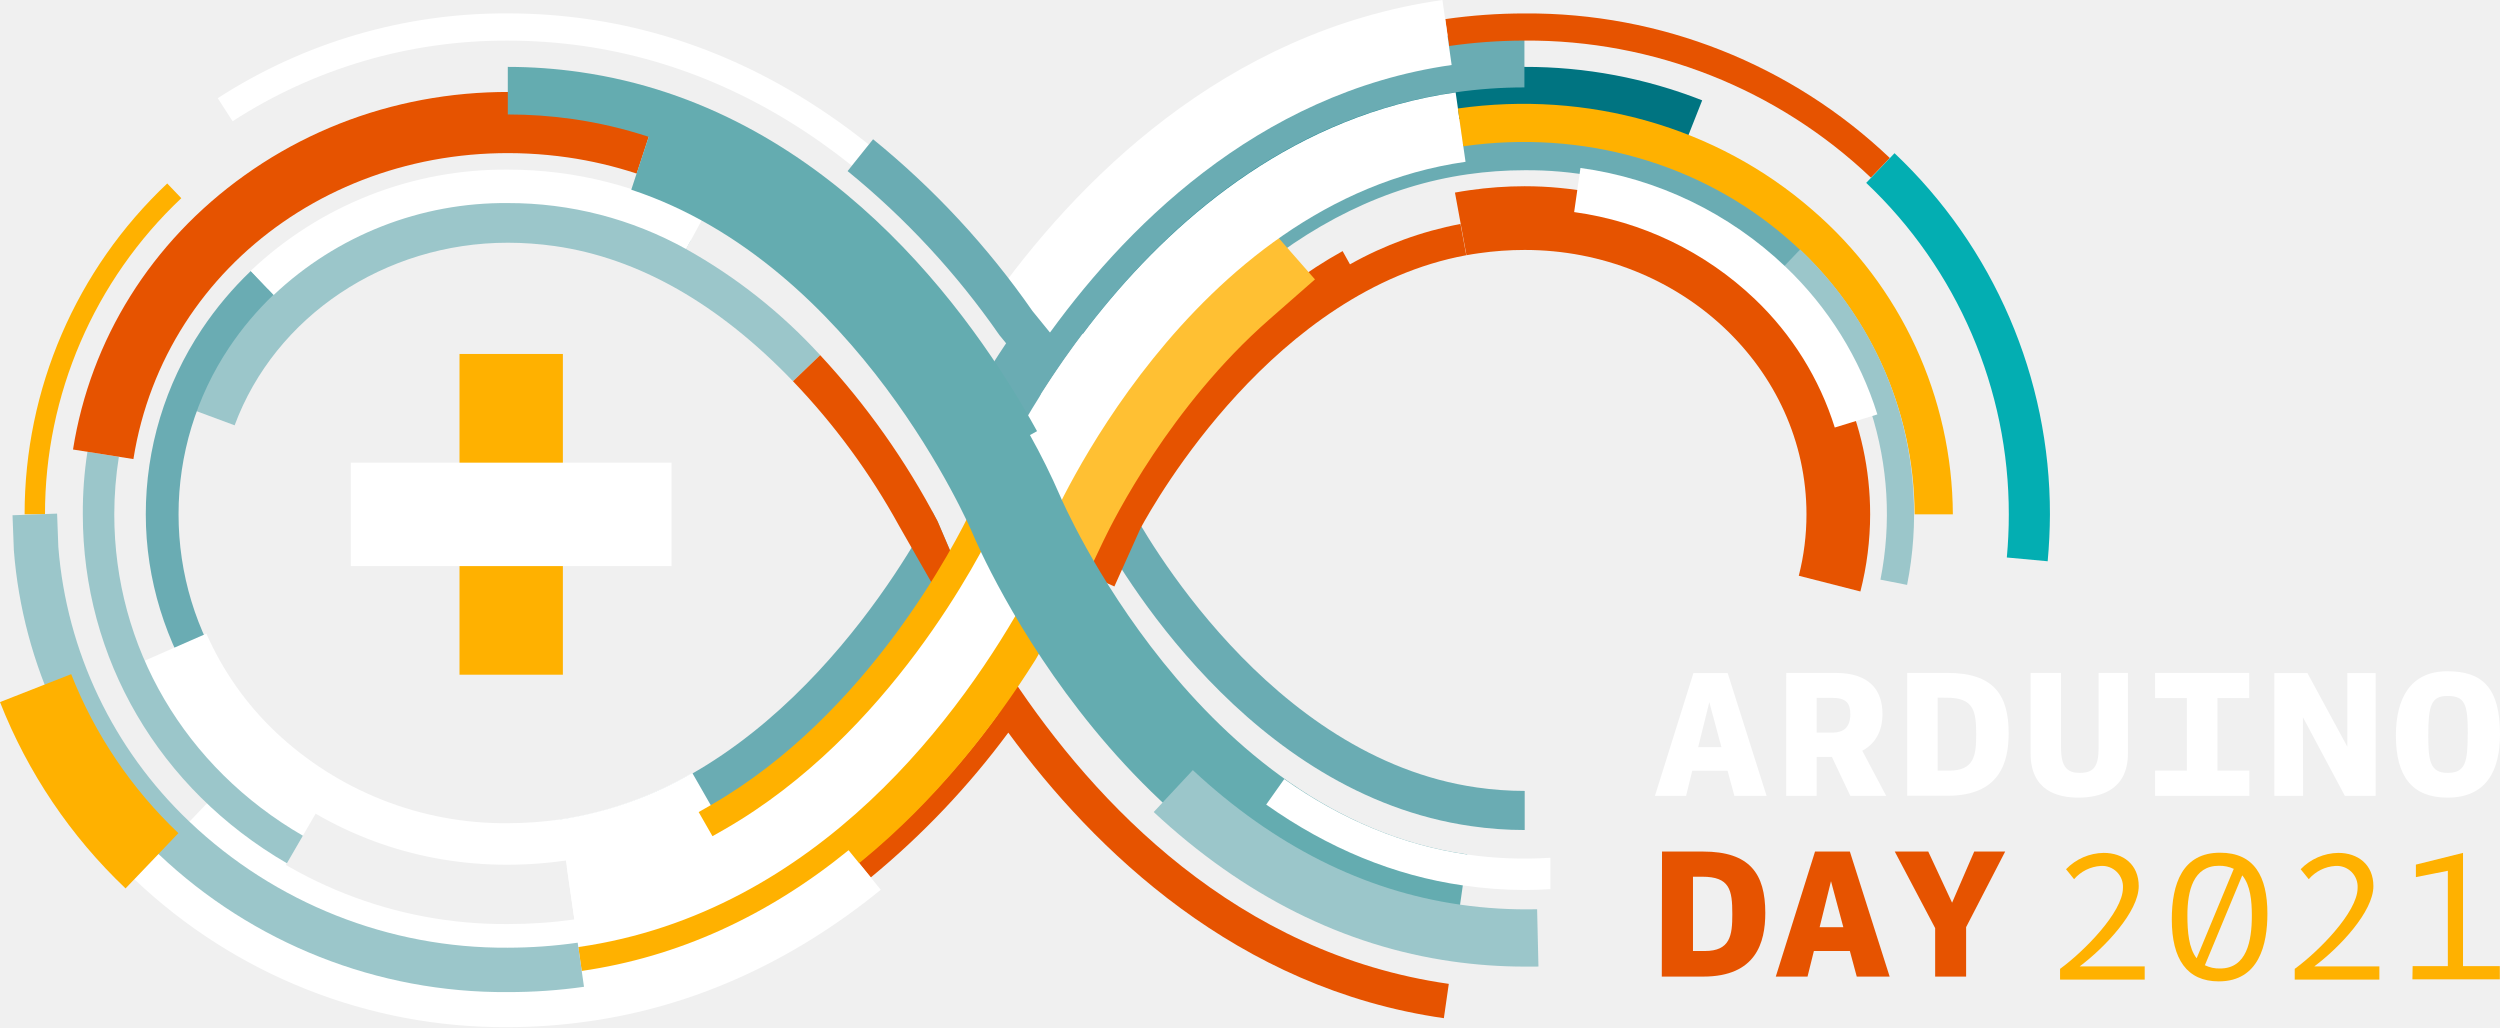
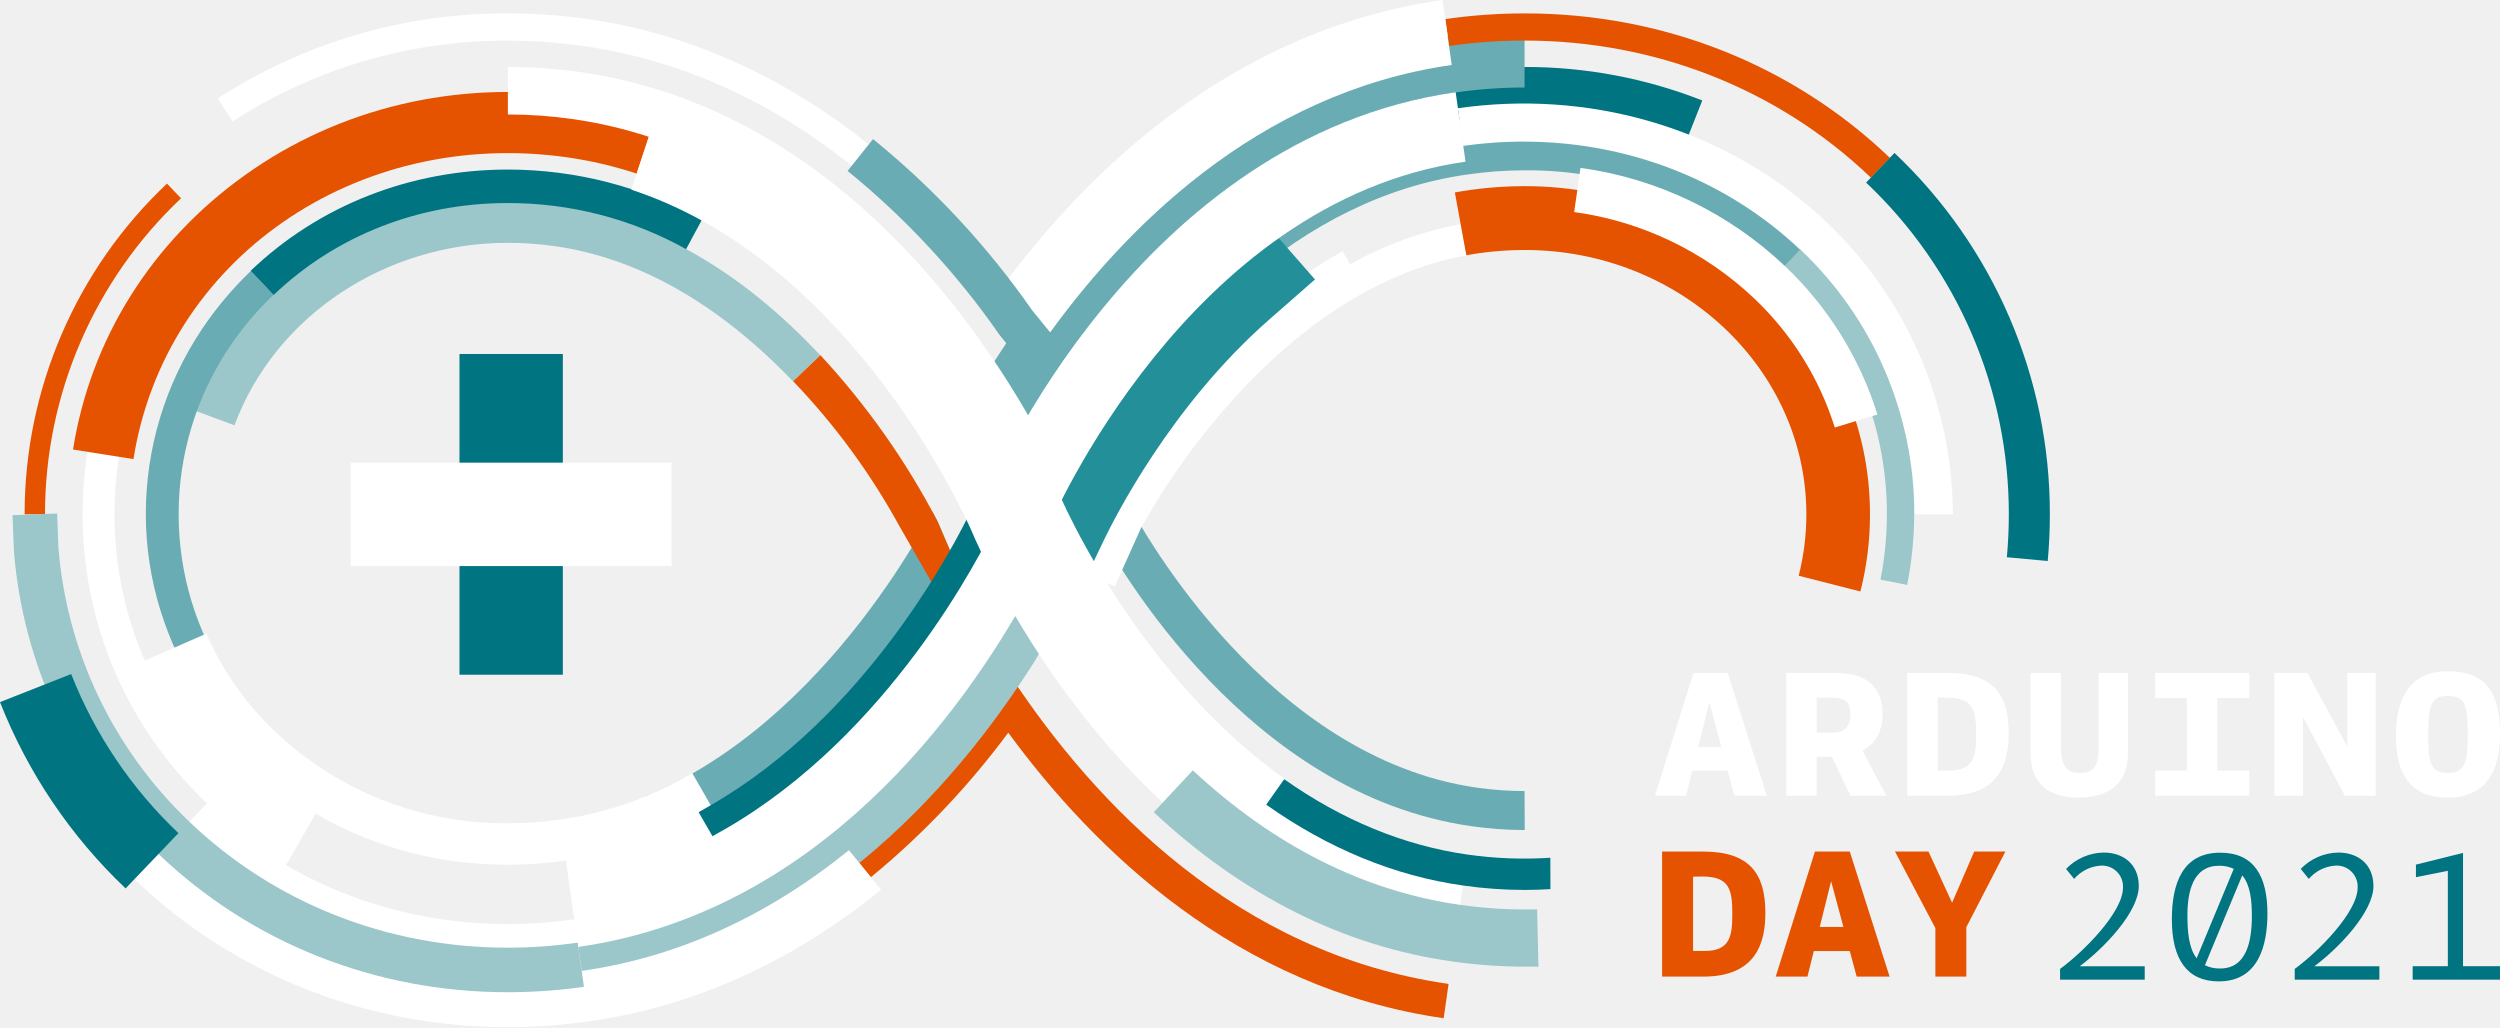
- <svg xmlns="http://www.w3.org/2000/svg" id="Capa_1" data-name="Capa 1" viewBox="0 0 543.42 223.27">
+ <svg xmlns="http://www.w3.org/2000/svg" id="Capa_1" data-name="Capa 1" viewBox="0 0 597.14 245.35">
  <defs>
-     <style>.cls-1{fill:#fff;}.cls-2{fill:#e65300;}.cls-3{fill:#ffb100;}.cls-4{fill:#6aacb3;}.cls-5{fill:#9bc6ca;}.cls-6{fill:#ffc033;}.cls-7{fill:#007481;}.cls-8{fill:#64acb0;}.cls-9{fill:#03aeb2;}</style>
+     <style>.cls-1{fill:#fff;}.cls-2{fill:#e65300;}.cls-3{fill:#9bc6ca;}.cls-4{fill:#6aacb3;}.cls-5{fill:#228f99;}.cls-6{fill:#007481;}</style>
  </defs>
-   <path class="cls-1" d="M359.73,173l8.37-26.7h7.44L384,173h-7l-1.48-5.46h-7.68L366.5,173Zm11.82-20.37-2.42,9.77h5.05Z" />
-   <path class="cls-1" d="M388.27,146.27H399c7.4,0,10.19,3.78,10.19,8.92,0,3.65-1.48,6.44-4.39,8L410,173h-7.8l-4-8.46h-3.32V173h-6.62Zm13.93,9c0-2.39-.87-3.58-3.95-3.58h-3.36v7.56h3.49C400.68,159.21,402.2,158.18,402.2,155.23Z" />
-   <path class="cls-1" d="M414.56,146.27h8.75c10,0,13.31,4.73,13.31,13.11,0,6.32-1.93,13.59-13.27,13.59h-8.79Zm6.62,5.38v15.86h2.5c5.47,0,5.88-3.33,5.88-7.85,0-5.21-.54-8-6.45-8Z" />
-   <path class="cls-1" d="M456.17,146.27h6.37v17.54c0,7.89-6,9.57-10.76,9.57-4.56,0-10.39-1.52-10.39-9.61v-17.5H448v16.27c0,4.43,1.56,5.46,4.07,5.46,3,0,4.1-1.36,4.1-5.42Z" />
-   <path class="cls-1" d="M468.45,167.51h6.9V151.74h-6.9v-5.47h20.46v5.47H482v15.77h6.94V173H468.45Z" />
-   <path class="cls-1" d="M500.62,173h-6.25v-26.7h7.19l8.67,16v-16h6.16V173H509.7l-9.12-17.09Z" />
-   <path class="cls-1" d="M543.42,159.62c0,7.72-2.84,13.76-11.42,13.76-7.68,0-11.21-4.64-11.21-13.47,0-8,3.08-14,11.17-14C539.56,145.9,543.42,149.44,543.42,159.62Zm-7,0c0-6.53-.54-8.34-4.44-8.34-3.53,0-4.15,2.1-4.15,8.63,0,5.38.37,8.09,4.19,8.09S536.4,165.78,536.4,159.62Z" />
-   <path class="cls-2" d="M216.81,155.43a173.89,173.89,0,0,1-30.14,32.06l2.62,3.23a177.39,177.39,0,0,0,29.88-31.47c18.65,25.45,49.69,55.65,94.68,62.07l1.07-7.46c-46-6.57-76.79-39.08-95.1-66.76C219,145.8,216.81,155.43,216.81,155.43Z" />
-   <path class="cls-3" d="M126.94,214.46l-1.37-9.59c44.67-6.38,74.23-39.62,91.17-66.42.52-.9,5.08-8.81,6.83-12.13l8.58,4.51c-1.93,3.68-6.85,12.2-7.06,12.56l-.1.16C207,172.09,175.32,207.56,126.94,214.46Z" />
-   <path class="cls-1" d="M110.36,223.27a116.63,116.63,0,0,1-81.15-32.16l7.66-8a105.58,105.58,0,0,0,73.48,29.09,113.32,113.32,0,0,0,16.1-1.15c20.73-3,40.25-11.79,58-26.24l7,8.6C172.11,209.13,150.76,218.76,128,222A125.07,125.07,0,0,1,110.36,223.27Z" />
-   <path class="cls-4" d="M331.42,180.42a80.83,80.83,0,0,1-11.6-.84c-48.37-6.9-76.67-56-81.85-65.79l7.48-4c3,5.6,30.32,54.92,75.57,61.38a72.87,72.87,0,0,0,10.4.75Z" />
-   <path class="cls-2" d="M293.44,57.46l-1.6-2.88C260.05,72.2,241.43,106.7,238,113.44l-3.37,6.86-3.56-1.75-1.47,3.26,12.63,5.67,5.67-12.62c3.33-6.17,29.19-51.71,70.82-59.38l-1.26-6.8A79.21,79.21,0,0,0,293.44,57.46Z" />
-   <path class="cls-5" d="M149.12,54.13l1-1.83a85.45,85.45,0,0,0-28-9.41,84.55,84.55,0,0,0-11.73-.83C79.21,42.06,51.31,60.82,41,88.74l10,3.71c8.8-23.74,32.66-39.69,59.39-39.69a73.61,73.61,0,0,1,10.22.73c18.12,2.59,35.54,12.48,51.76,29.38l5.91-5.67A116.36,116.36,0,0,0,149.12,54.13Z" />
-   <path class="cls-4" d="M76,179.12C49.06,166.63,31.69,140.2,31.69,111.8A72.29,72.29,0,0,1,43.87,71.58,75.66,75.66,0,0,1,54.51,58.91l4.94,5.16a68.43,68.43,0,0,0-9.64,11.47,65.15,65.15,0,0,0-11,36.26c0,26,15.37,49.35,40.12,60.85Z" />
-   <path class="cls-4" d="M206.89,120.56l-3.09-7.22c-.28-.56-.67-1.3-1.15-2.18-5.41,10.26-33.92,60.36-80.79,67.05-3.83.55-7.77,1.8-11.51,1.8a73.17,73.17,0,0,1-31.11-6.83l-3.58,6.55a81.82,81.82,0,0,0,34.7,7.62,89.69,89.69,0,0,0,12.58-.91c45.22-6.46,73.77-47.82,84.28-66Z" />
-   <path class="cls-2" d="M210.47,119l-3.58,1.53-3.09-7.22A166.45,166.45,0,0,0,178.28,77.2l-5.91,5.67a149.13,149.13,0,0,1,23.08,31.46l10.86,19L215.6,128Z" />
-   <path class="cls-4" d="M269.33,62.09l-4.57-5.2C281.21,42.44,299.12,33.75,318,31.06a94.61,94.61,0,0,1,13.41-1A87,87,0,0,1,392,54l-4.78,5a80.15,80.15,0,0,0-55.79-22,88.18,88.18,0,0,0-12.43.89C301.45,40.41,284.75,48.54,269.33,62.09Z" />
-   <path class="cls-6" d="M234.16,129.52l-24-11.42,5.71-12c3.71-7.8,17.73-34.92,42.42-56.59l10-8.78,17.54,20-10,8.77c-21.41,18.79-33.7,43.31-35.95,48Z" />
-   <path class="cls-1" d="M59.49,64.12l-5-5.25a80.36,80.36,0,0,1,55.92-22,87,87,0,0,1,42.19,10.88l-3.46,6.39a79.46,79.46,0,0,0-38.73-10A73.14,73.14,0,0,0,59.49,64.12Z" />
-   <path class="cls-3" d="M9.78,111.8H5.35a98.73,98.73,0,0,1,31-71.92l3.06,3.2A94.37,94.37,0,0,0,9.78,111.8Z" />
-   <path class="cls-1" d="M185.16,36C167.25,21.72,147.62,13,126.82,10a116.38,116.38,0,0,0-16.43-1.17A109.16,109.16,0,0,0,50.56,26.35l-3.23-5A115,115,0,0,1,110.39,2.91a122.07,122.07,0,0,1,17.26,1.23c21.87,3.12,42.45,12.3,61.2,27.28Z" />
-   <path class="cls-7" d="M240.07,76.1l-8.25-6.23c16.33-21.6,44.14-48.53,83.95-54.21a110.75,110.75,0,0,1,15.61-1.12A104.75,104.75,0,0,1,370,21.81l-3.8,9.62a94.49,94.49,0,0,0-34.83-6.55,100.61,100.61,0,0,0-14.15,1C280.91,31.08,255.22,56.06,240.07,76.1Z" />
-   <path class="cls-4" d="M223.44,92.94l-11.54-4.7,3.43-8.43.29-.47c14.91-23.58,47.59-64.25,99-71.59a119.39,119.39,0,0,1,16.74-1.19V19a106.26,106.26,0,0,0-15,1.07c-43.9,6.26-73.11,38.94-90,65.45Z" />
-   <path class="cls-2" d="M406.67,38.61A108.24,108.24,0,0,0,331.38,8.82,116.35,116.35,0,0,0,315,10l-.83-5.85a122,122,0,0,1,17.25-1.23,114.09,114.09,0,0,1,79.37,31.43Z" />
-   <path class="cls-1" d="M125.38,203.5l-2.16-15.08c60.3-8.61,90.35-78.85,90.64-79.56,1.34-3.21,33.57-78.93,102.55-88.77l2.15,15.08c-60.49,8.63-90.34,78.84-90.64,79.55C226.59,117.94,194.33,193.65,125.38,203.5Z" />
-   <path class="cls-1" d="M62,188.25l6.61-11.38c16.23,9.43,35,12.95,54.39,10.18l1.87,13a102.42,102.42,0,0,0,36.61-12.83l-11-19.21a80.52,80.52,0,0,1-28.72,10.11,81.49,81.49,0,0,1-11.4.82,72.57,72.57,0,0,1-50.5-19.87,66.16,66.16,0,0,1-15-21.34l-19,8.33a87.32,87.32,0,0,0,19.68,28l-.95,1A92.38,92.38,0,0,0,62,188.25Z" />
-   <path class="cls-1" d="M110.36,206.91a100.37,100.37,0,0,1-69.84-27.62l4.18-4.37a94.34,94.34,0,0,0,65.65,25.94,102.91,102.91,0,0,0,14.5-1c49.73-7.1,79.79-49.19,93.32-73.74L221.6,118l5.57,2.36-3.63,8.55c-14,25.52-45.42,69.46-97.84,76.95A108.84,108.84,0,0,1,110.36,206.91Z" />
-   <path class="cls-5" d="M62.37,187.65C34.56,171.5,18,143.14,18,111.8A86.59,86.59,0,0,1,19,98.21l6.84,1.08a80.15,80.15,0,0,0-1,12.51c0,28.84,15.31,55,41,69.86Z" />
-   <path class="cls-2" d="M29,99.79,15.87,97.71c3.8-23.95,17-45.12,37.28-59.59C73.71,23.41,99.3,17.35,125.24,21.05a100.56,100.56,0,0,1,17.3,4.05l-4.15,12.63a88.86,88.86,0,0,0-15-3.52C77.34,27.66,35.88,56.45,29,99.79Z" />
-   <path class="cls-3" d="M154.87,181.76l-3-5.24,2.63-1.51c34.21-19.64,53.32-57.18,56.8-64.5l1.3-2.74,5.46,2.6-1.3,2.73c-3.61,7.61-23.48,46.62-59.25,67.16Z" />
-   <path class="cls-8" d="M230.44,107.82a145.73,145.73,0,0,0-6.56-13.25l1.54-.85C211.15,67.83,179.26,23.26,126,15.66a110.78,110.78,0,0,0-15.62-1.12V24.88a100.64,100.64,0,0,1,14.16,1A97.37,97.37,0,0,1,141,29.74l-3.78,11.5c49.16,16.17,73.88,74,74.11,74.53,1.37,3.27,34.19,80.36,104.68,90.42l2.92-20.47C260.21,177.33,230.73,108.51,230.44,107.82Z" />
-   <path class="cls-3" d="M424.49,111.8h-8.31a79.6,79.6,0,0,0-27.7-60c-18.91-16.41-44.57-23.7-70.41-20l-1.18-8.22c28.22-4,56.3,4,77,22A87.91,87.91,0,0,1,424.49,111.8Z" />
-   <rect class="cls-3" x="99.88" y="76.94" width="22.47" height="69.72" />
-   <rect class="cls-1" x="76.25" y="100.57" width="69.72" height="22.48" />
-   <path class="cls-9" d="M445.1,122l-8.88-.82c.28-3.07.43-6.21.43-9.33a99,99,0,0,0-31-72.1l6.16-6.45a107.87,107.87,0,0,1,33.78,78.55C445.57,115.2,445.41,118.61,445.1,122Z" />
-   <path class="cls-5" d="M414.54,127.14,408.75,126A73.25,73.25,0,0,0,387.21,58.5l4.09-4.27a79.1,79.1,0,0,1,23.24,72.91Z" />
-   <path class="cls-2" d="M404.39,128.57,391,125.15a53.9,53.9,0,0,0,1.67-13.35c0-31.69-27.48-57.47-61.26-57.47a70.46,70.46,0,0,0-10,.72c-.89.12-1.77.27-2.65.43l-2.5-13.62c1.06-.19,2.12-.37,3.2-.52a84.76,84.76,0,0,1,11.94-.86c41.41,0,75.11,32,75.11,71.32A67.9,67.9,0,0,1,404.39,128.57Z" />
-   <path class="cls-5" d="M331.42,210.11a112.37,112.37,0,0,1-15.8-1.13c-23.51-3.36-45.33-14.28-64.84-32.47l8.5-9.11c17.61,16.41,37.16,26.25,58.1,29.24a101.51,101.51,0,0,0,16.74,1l.29,12.46C333.41,210.1,332.42,210.11,331.42,210.11Z" />
-   <path class="cls-1" d="M398.82,92.93A65.61,65.61,0,0,0,381.43,65a70.91,70.91,0,0,0-39.26-18.9l1.37-9.59A80.39,80.39,0,0,1,388.13,58a75.19,75.19,0,0,1,19.95,32.08Z" />
-   <path class="cls-1" d="M226.72,74.4l-11.66-8.23C233.71,39.74,265.94,6.8,313.54,0l2,14.13C273,20.2,243.76,50.26,226.72,74.4Z" />
-   <path class="cls-4" d="M223.24,80.17l-6-7.33a173.26,173.26,0,0,0-33-35.65l5.54-6.92A182,182,0,0,1,224.42,67.6l5.69,7Z" />
-   <path class="cls-5" d="M110.36,215.65a109.11,109.11,0,0,1-75.89-30A102,102,0,0,1,3,119.49v-.18L2.72,112l9.69-.36.27,7.24A92.31,92.31,0,0,0,41.17,178.6,99.46,99.46,0,0,0,110.35,206a108.53,108.53,0,0,0,15.22-1.09l1.37,9.59A117.46,117.46,0,0,1,110.36,215.65Z" />
-   <path class="cls-3" d="M27.29,193.11A112.64,112.64,0,0,1,0,152.61l15.47-6.07A96.15,96.15,0,0,0,38.78,181.1Z" />
-   <path class="cls-1" d="M337,186.45a87.63,87.63,0,0,1-18.05-.7c-13.82-2-27.21-7.49-39.8-16.4l-3.92,5.54c13.48,9.53,27.87,15.44,42.76,17.57a95.36,95.36,0,0,0,13.44,1c1.86,0,3.72-.08,5.57-.19Z" />
-   <path class="cls-2" d="M361.27,185.1h8.91c10.16,0,13.54,4.81,13.54,13.34,0,6.44-2,13.84-13.5,13.84h-9Zm6.73,5.48v16.14h2.55c5.56,0,6-3.39,6-8,0-5.31-.54-8.15-6.56-8.15Z" />
-   <path class="cls-2" d="M386,212.28l8.53-27.18h7.57l8.65,27.18h-7.15l-1.5-5.56h-7.82l-1.38,5.56Zm12-20.74-2.47,10h5.15Z" />
-   <path class="cls-2" d="M424.32,196.22l4.81-11.12h6.73l-8.49,16.43v10.75h-6.73V201.74l-8.78-16.64h7.28Z" />
-   <path class="cls-3" d="M461.46,193a4.52,4.52,0,0,0-4.85-4.77,8.31,8.31,0,0,0-5.77,2.88l-1.75-2.17a11.6,11.6,0,0,1,8.19-3.55c4.23,0,7.61,2.51,7.61,7.23,0,5.56-7.36,13.34-12.83,17.44h14.13v2.88h-18.4v-2.34C452.85,206.92,461.46,198.31,461.46,193Z" />
-   <path class="cls-3" d="M492.86,198.6c0,6.65-1.79,14.72-10.57,14.72-6.9,0-10.21-4.81-10.21-13.46,0-7.74,2.3-14.51,10.5-14.51C490,185.35,492.86,190.49,492.86,198.6Zm-15.38,9.7,8.07-19.44a7.34,7.34,0,0,0-3.22-.67c-5.56,0-6.86,5.43-6.86,10.75C475.47,202.53,475.76,206.09,477.48,208.3Zm12-9.24c0-3.22-.3-6.65-2.09-8.78l-8.12,19.53a7.05,7.05,0,0,0,3.31.71C488.39,210.52,489.48,204.5,489.48,199.06Z" />
-   <path class="cls-3" d="M512.47,193a4.52,4.52,0,0,0-4.85-4.77,8.29,8.29,0,0,0-5.77,2.88l-1.76-2.17a11.61,11.61,0,0,1,8.2-3.55c4.22,0,7.61,2.51,7.61,7.23,0,5.56-7.36,13.34-12.84,17.44H517.2v2.88H498.8v-2.34C503.86,206.92,512.47,198.31,512.47,193Z" />
-   <path class="cls-3" d="M524.43,210h7.65V189.28l-6.94,1.38v-2.72l10.24-2.55V210h8v2.88h-19Z" />
+   <path class="cls-1" d="M395.29,190.07l9.21-29.34h8.17L422,190.07h-7.72l-1.62-6h-8.44l-1.49,6Zm13-22.39-2.66,10.75h5.55Z" transform="translate(0 0)" />
+   <path class="cls-1" d="M426.66,160.73h11.83c8.12,0,11.19,4.16,11.19,9.8,0,4-1.63,7.08-4.83,8.8l5.73,10.74H442l-4.43-9.3h-3.65v9.3h-7.27Zm15.3,9.84c0-2.61-.95-3.92-4.33-3.92h-3.7V175h3.83C440.29,175,442,173.82,442,170.57Z" transform="translate(0 0)" />
+   <path class="cls-1" d="M455.55,160.73h9.61c11,0,14.63,5.2,14.63,14.4,0,7-2.12,14.94-14.58,14.94h-9.66Zm7.27,5.92v17.42h2.75c6,0,6.45-3.66,6.45-8.62,0-5.73-.58-8.8-7.08-8.8Z" transform="translate(0 0)" />
+   <path class="cls-1" d="M501.27,160.73h7V180c0,8.66-6.64,10.51-11.83,10.51-5,0-11.42-1.67-11.42-10.56V160.73h7.27v17.88c0,4.87,1.72,6,4.47,6,3.29,0,4.51-1.49,4.51-6Z" transform="translate(0 0)" />
+   <path class="cls-1" d="M514.77,184.07h7.58V166.74h-7.58v-6h22.48v6h-7.63v17.33h7.63v6H514.77Z" transform="translate(0 0)" />
+   <path class="cls-1" d="M550.11,190.07h-6.86V160.73h7.9l9.52,17.61V160.73h6.77v29.34h-7.35l-10-18.77Z" transform="translate(0 0)" />
+   <path class="cls-1" d="M597.14,175.4c0,8.49-3.11,15.12-12.54,15.12-8.44,0-12.33-5.1-12.33-14.8,0-8.85,3.39-15.39,12.28-15.39C592.9,160.33,597.14,164.21,597.14,175.4Zm-7.71,0c0-7.17-.59-9.16-4.88-9.16-3.88,0-4.56,2.3-4.56,9.48,0,5.91.41,8.89,4.61,8.89S589.43,182.17,589.43,175.4Z" transform="translate(0 0)" />
+   <path class="cls-2" d="M238.24,170.8A191,191,0,0,1,205.12,206l2.88,3.54A194.23,194.23,0,0,0,240.83,175c20.5,28,54.61,61.15,104,68.21l1.17-8.2c-50.53-7.21-84.37-42.95-104.5-73.35C240.6,160.21,238.24,170.8,238.24,170.8Z" transform="translate(0 0)" />
+   <path class="cls-3" d="M139.49,235.67,138,225.12c49.09-7,81.57-43.53,100.18-73,.57-1,5.59-9.68,7.51-13.34l9.42,5c-2.12,4-7.53,13.4-7.76,13.8l-.1.18C227.43,189.1,192.66,228.08,139.49,235.67Z" transform="translate(0 0)" />
+   <path class="cls-1" d="M121.27,245.35c-33.7,0-65.36-12.56-89.17-35.35l8.42-8.79c21.53,20.61,50.21,32,80.75,32A125.26,125.26,0,0,0,139,231.9c22.78-3.25,44.24-13,63.77-28.83l7.68,9.45c-21.28,17.29-44.73,27.86-69.72,31.43A136.47,136.47,0,0,1,121.27,245.35Z" transform="translate(0 0)" />
+   <path class="cls-4" d="M364.19,198.26a89.64,89.64,0,0,1-12.75-.92c-53.15-7.59-84.25-61.56-89.94-72.3l8.22-4.36c3.26,6.15,33.32,60.34,83,67.45a81.48,81.48,0,0,0,11.43.82Z" transform="translate(0 0)" />
+   <path class="cls-1" d="M322.45,63.14,320.69,60c-34.93,19.37-55.39,57.28-59.13,64.69l-3.7,7.53L254,130.27l-1.62,3.58,13.89,6.23,6.22-13.86c3.66-6.78,32.08-56.83,77.82-65.25l-1.38-7.47A87.16,87.16,0,0,0,322.45,63.14Z" transform="translate(0 0)" />
+   <path class="cls-3" d="M163.87,59.48l1.08-2A93.82,93.82,0,0,0,134.2,47.13a92.22,92.22,0,0,0-12.89-.91C87,46.22,56.38,66.83,45,97.51l11,4.08C65.71,75.5,91.94,58,121.31,58a80.56,80.56,0,0,1,11.23.8c19.91,2.84,39.05,13.71,56.87,32.28l6.5-6.23C187.13,75.46,176.43,66.27,163.87,59.48Z" transform="translate(0 0)" />
+   <path class="cls-4" d="M83.46,196.83c-29.54-13.73-48.63-42.77-48.63-74A79.39,79.39,0,0,1,48.21,78.66,83.47,83.47,0,0,1,59.9,64.74l5.43,5.66A75.82,75.82,0,0,0,54.73,83a71.56,71.56,0,0,0-12.06,39.84c0,28.61,16.89,54.23,44.09,66.87Z" transform="translate(0 0)" />
+   <path class="cls-4" d="M227.35,132.48l-3.4-7.93c-.31-.62-.74-1.44-1.26-2.4-5.95,11.27-37.28,66.32-88.78,73.68-4.2.6-8.54,2-12.64,2a80.58,80.58,0,0,1-34.2-7.51l-3.92,7.2a89.84,89.84,0,0,0,38.12,8.37,98.55,98.55,0,0,0,13.83-1c49.69-7.1,81.06-52.55,92.61-72.54Z" transform="translate(0 0)" />
+   <path class="cls-2" d="M231.28,130.79l-3.93,1.69-3.4-7.93a182.75,182.75,0,0,0-28-39.72l-6.5,6.23a163.69,163.69,0,0,1,25.36,34.57l11.94,20.83,10.2-5.85Z" transform="translate(0 0)" />
+   <path class="cls-4" d="M296,68.23l-5-5.72C309,46.63,328.69,37.08,349.41,34.13a104.39,104.39,0,0,1,14.74-1.06c25.23,0,48.87,9.33,66.56,26.25l-5.26,5.5a88.1,88.1,0,0,0-61.3-24.14,96.55,96.55,0,0,0-13.66,1C331.25,44.4,312.91,53.34,296,68.23Z" transform="translate(0 0)" />
+   <path class="cls-5" d="M257.31,142.33l-26.39-12.55,6.27-13.2c4.08-8.57,19.49-38.37,46.62-62.19l11-9.64,19.28,22-11,9.64c-23.52,20.65-37,47.59-39.5,52.79Z" transform="translate(0 0)" />
+   <path class="cls-6" d="M65.37,70.45l-5.51-5.76C76.17,49.09,98,40.5,121.31,40.5a95.62,95.62,0,0,1,46.35,12l-3.79,7a87.31,87.31,0,0,0-42.56-11C100.06,48.48,80.19,56.28,65.37,70.45Z" transform="translate(0 0)" />
+   <path class="cls-2" d="M10.75,122.85H5.88a108.52,108.52,0,0,1,34-79l3.36,3.52A103.72,103.72,0,0,0,10.75,122.85Z" transform="translate(0 0)" />
+   <path class="cls-1" d="M203.46,39.6C183.79,23.87,162.22,14.24,139.36,11a127.41,127.41,0,0,0-18.05-1.29A120,120,0,0,0,55.56,29L52,23.51A126.47,126.47,0,0,1,121.31,3.2a134.32,134.32,0,0,1,19,1.35c24,3.43,46.65,13.52,67.25,30Z" transform="translate(0 0)" />
+   <path class="cls-6" d="M263.81,83.63l-9.07-6.86C272.68,53,303.25,23.44,347,17.2A122.14,122.14,0,0,1,364.15,16a115.12,115.12,0,0,1,42.45,8l-4.18,10.57a103.63,103.63,0,0,0-38.27-7.2,111.39,111.39,0,0,0-15.55,1.11C308.68,34.15,280.46,61.6,263.81,83.63Z" transform="translate(0 0)" />
+   <path class="cls-4" d="M245.53,102.13,232.85,97l3.77-9.27.32-.51c16.38-25.92,52.29-70.61,108.81-78.67a130.77,130.77,0,0,1,18.4-1.32V20.9a116.82,116.82,0,0,0-16.46,1.18C299.45,29,267.36,64.86,248.84,94Z" transform="translate(0 0)" />
+   <path class="cls-2" d="M446.87,42.43C424.81,21.32,395.43,9.69,364.15,9.69a127.41,127.41,0,0,0-18,1.29l-.91-6.43a134.32,134.32,0,0,1,19-1.35c33,0,63.94,12.26,87.21,34.54Z" transform="translate(0 0)" />
+   <path class="cls-1" d="M137.77,223.62,135.41,207c66.26-9.46,99.27-86.64,99.6-87.41,1.46-3.53,36.88-86.74,112.68-97.56l2.36,16.58c-66.46,9.48-99.27,86.63-99.59,87.41C249,129.6,213.55,212.8,137.77,223.62Z" transform="translate(0 0)" />
+   <path class="cls-1" d="M68.15,206.86l7.27-12.51c17.83,10.37,38.5,14.23,59.77,11.19l2.05,14.31a112.55,112.55,0,0,0,40.23-14.1l-12.13-21.11a86.62,86.62,0,0,1-44.07,12,79.71,79.71,0,0,1-55.51-21.83,72.8,72.8,0,0,1-16.5-23.45l-20.91,9.15A95.72,95.72,0,0,0,50,191.31l-1,1.1A101.38,101.38,0,0,0,68.15,206.86Z" transform="translate(0 0)" />
+   <path class="cls-1" d="M121.27,227.36c-29,0-56.29-10.78-76.74-30.35l4.59-4.8c19.21,18.38,44.83,28.5,72.15,28.51a112.6,112.6,0,0,0,15.92-1.15c54.65-7.8,87.68-54,102.55-81l3.77-8.92,6.12,2.58-4,9.4c-15.42,28-49.9,76.33-107.51,84.55A118.45,118.45,0,0,1,121.27,227.36Z" transform="translate(0 0)" />
+   <path class="cls-1" d="M68.54,206.2C38,188.45,19.73,157.29,19.73,122.85a95.36,95.36,0,0,1,1.17-14.94l7.52,1.2a87.21,87.21,0,0,0-1.08,13.74c0,31.7,16.83,60.4,45,76.77Z" transform="translate(0 0)" />
+   <path class="cls-2" d="M31.88,109.66l-14.44-2.29c4.18-26.32,18.73-49.58,41-65.49C81,25.73,109.12,19.06,137.63,23.13a111.5,111.5,0,0,1,19,4.45l-4.56,13.88a97.22,97.22,0,0,0-16.51-3.87C85,30.4,39.43,62,31.88,109.66Z" transform="translate(0 0)" />
+   <path class="cls-6" d="M170.18,199.73,166.87,194l2.88-1.66c37.59-21.58,58.59-62.83,62.42-70.88l1.43-3,6,2.85-1.43,3c-4,8.37-25.8,51.24-65.11,73.8Z" transform="translate(0 0)" />
+   <path class="cls-1" d="M253.23,118.48c-.34-.79-2.71-6.39-7.21-14.56l1.69-.93C232,74.53,197,25.56,138.47,17.2A122.25,122.25,0,0,0,121.31,16V27.34a111.39,111.39,0,0,1,15.55,1.11A108.14,108.14,0,0,1,155,32.68L150.8,45.31c54,17.77,81.18,81.28,81.44,81.9,1.5,3.6,37.56,88.31,115,99.37l3.22-22.5C285.93,194.87,253.54,119.23,253.23,118.48Z" transform="translate(0 0)" />
+   <path class="cls-1" d="M466.46,122.85h-9.13a87.47,87.47,0,0,0-30.44-66c-20.78-18-49-26.05-77.38-22l-1.28-9c31-4.43,61.86,4.38,84.64,24.14A96.59,96.59,0,0,1,466.46,122.85Z" transform="translate(0 0)" />
+   <rect class="cls-6" x="109.75" y="84.55" width="24.69" height="76.61" />
+   <rect class="cls-1" x="83.79" y="110.51" width="76.61" height="24.7" />
+   <path class="cls-6" d="M489.11,134l-9.76-.9c.31-3.37.47-6.82.47-10.26a108.83,108.83,0,0,0-34.09-79.23l6.78-7.08a118.54,118.54,0,0,1,37.11,86.31C489.62,126.59,489.45,130.34,489.11,134Z" transform="translate(0 0)" />
+   <path class="cls-3" d="M455.53,139.71l-6.37-1.26a81.21,81.21,0,0,0,1.54-15.73,80.3,80.3,0,0,0-25.21-58.44L430,59.59a86.74,86.74,0,0,1,27.22,63.13A87.78,87.78,0,0,1,455.53,139.71Z" transform="translate(0 0)" />
+   <path class="cls-2" d="M444.37,141.28l-14.74-3.76a59.62,59.62,0,0,0,1.83-14.67c0-34.82-30.2-63.14-67.31-63.14a78.75,78.75,0,0,0-11,.78q-1.46.21-2.91.48l-2.74-15c1.16-.22,2.33-.41,3.51-.58a94.14,94.14,0,0,1,13.13-.93c45.5,0,82.52,35.15,82.52,78.36A74.51,74.51,0,0,1,444.37,141.28Z" transform="translate(0 0)" />
+   <path class="cls-3" d="M364.19,230.89a122.8,122.8,0,0,1-17.37-1.25C321,226,297,214,275.58,194l9.33-10c19.36,18,40.84,28.85,63.85,32.13a111.78,111.78,0,0,0,18.39,1.07l.32,13.7C366.38,230.87,365.28,230.89,364.19,230.89Z" transform="translate(0 0)" />
+   <path class="cls-1" d="M438.25,102.11a72.06,72.06,0,0,0-19.11-30.69A77.83,77.83,0,0,0,376,50.65l1.51-10.55a88.46,88.46,0,0,1,49,23.62A82.66,82.66,0,0,1,448.43,99Z" transform="translate(0 0)" />
+   <path class="cls-1" d="M249.14,81.76l-12.81-9.05c20.49-29,55.9-65.24,108.21-72.71l2.21,15.52C300,22.2,267.86,55.23,249.14,81.76Z" transform="translate(0 0)" />
+   <path class="cls-4" d="M245.31,88.1,238.75,80a190.55,190.55,0,0,0-36.3-39.17l6.08-7.61a200,200,0,0,1,38.08,41l6.25,7.64Z" transform="translate(0 0)" />
+   <path class="cls-3" d="M121.27,237c-31.53,0-61.14-11.73-83.39-33A112.07,112.07,0,0,1,3.3,131.31v-.2L3,123.05l10.65-.4.29,8a101.5,101.5,0,0,0,31.32,65.65c20.25,19.38,47.25,30.06,76,30.06a118,118,0,0,0,16.72-1.2l1.5,10.55A130.14,130.14,0,0,1,121.27,237Z" transform="translate(0 0)" />
+   <path class="cls-6" d="M30,212.2A123.78,123.78,0,0,1,0,167.7L17,161a105.65,105.65,0,0,0,25.62,38Z" transform="translate(0 0)" />
+   <path class="cls-6" d="M370.31,204.88a95.8,95.8,0,0,1-19.83-.77c-15.19-2.17-29.9-8.23-43.74-18l-4.3,6.09c14.81,10.47,30.62,17,47,19.31a105.25,105.25,0,0,0,14.77,1.06c2.05,0,4.08-.08,6.12-.2Z" transform="translate(0 0)" />
+   <path class="cls-2" d="M397,203.4h9.78c11.17,0,14.89,5.29,14.89,14.66,0,7.07-2.16,15.21-14.84,15.21H397Zm7.4,6v17.74h2.8c6.11,0,6.57-3.73,6.57-8.78,0-5.84-.6-9-7.21-9Z" transform="translate(0 0)" />
+   <path class="cls-2" d="M424.14,233.27l9.37-29.87h8.32l9.51,29.87h-7.86l-1.65-6.11h-8.59l-1.52,6.11Zm13.23-22.79-2.71,10.93h5.65Z" transform="translate(0 0)" />
+   <path class="cls-2" d="M466.27,215.62l5.28-12.22H479l-9.33,18.06v11.81h-7.39V221.69l-9.65-18.29h8Z" transform="translate(0 0)" />
+   <path class="cls-6" d="M507.09,212a5,5,0,0,0-5.33-5.24,9.13,9.13,0,0,0-6.34,3.17l-1.93-2.38a12.72,12.72,0,0,1,9-3.91c4.64,0,8.37,2.76,8.37,8,0,6.11-8.09,14.66-14.11,19.16h15.53V234H492.06v-2.57C497.62,227.38,507.09,217.91,507.09,212Z" transform="translate(0 0)" />
+   <path class="cls-6" d="M541.59,218.23c0,7.31-2,16.18-11.62,16.18-7.58,0-11.21-5.29-11.21-14.8,0-8.5,2.52-15.94,11.53-15.94C538.42,203.67,541.59,209.32,541.59,218.23Zm-16.91,10.66,8.87-21.36a8,8,0,0,0-3.54-.74c-6.11,0-7.53,6-7.53,11.81C522.48,222.55,522.8,226.46,524.68,228.89Zm13.19-10.15c0-3.54-.32-7.3-2.3-9.65l-8.91,21.46a7.77,7.77,0,0,0,3.63.78C536.68,231.33,537.87,224.71,537.87,218.74Z" transform="translate(0 0)" />
+   <path class="cls-6" d="M563.14,212a5,5,0,0,0-5.33-5.24,9.11,9.11,0,0,0-6.34,3.17l-1.93-2.38a12.72,12.72,0,0,1,9-3.91c4.64,0,8.37,2.76,8.37,8,0,6.11-8.09,14.66-14.11,19.16h15.53V234H548.11v-2.57C553.67,227.38,563.14,217.91,563.14,212Z" transform="translate(0 0)" />
+   <path class="cls-6" d="M576.28,230.78h8.4V208l-7.62,1.52v-3l11.25-2.8v27.06h8.83V234H576.28Z" transform="translate(0 0)" />
</svg>
